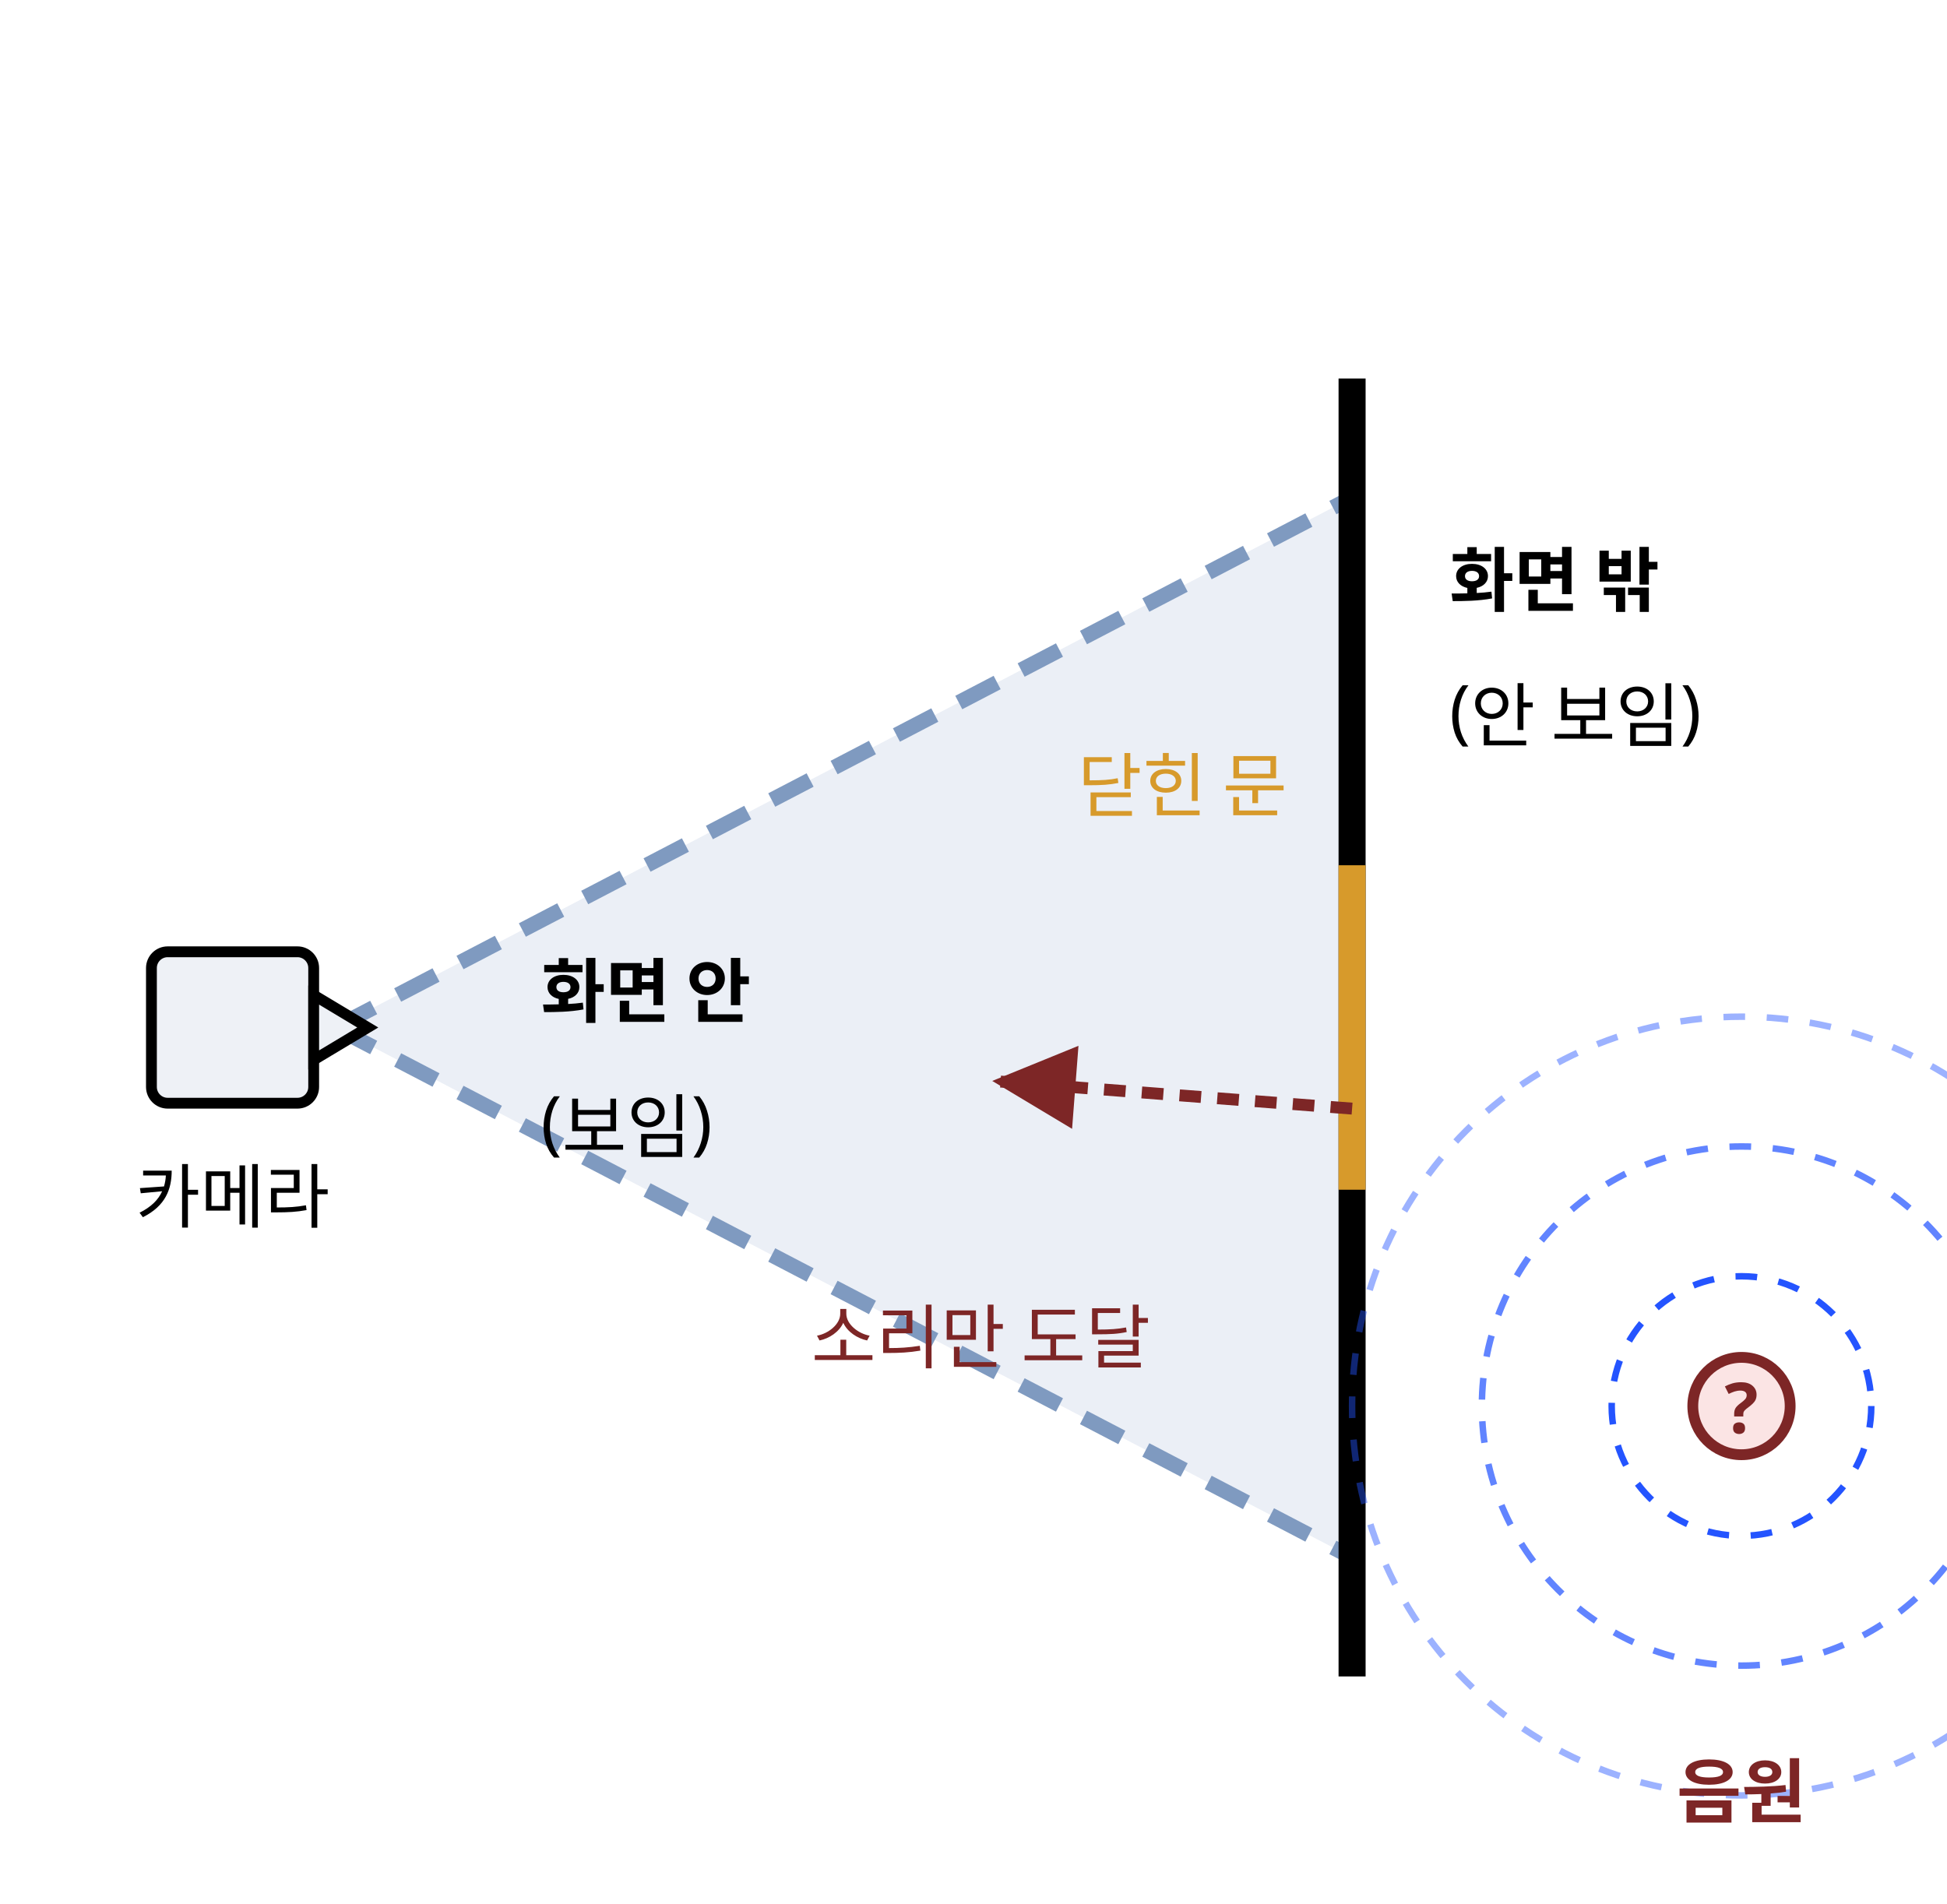
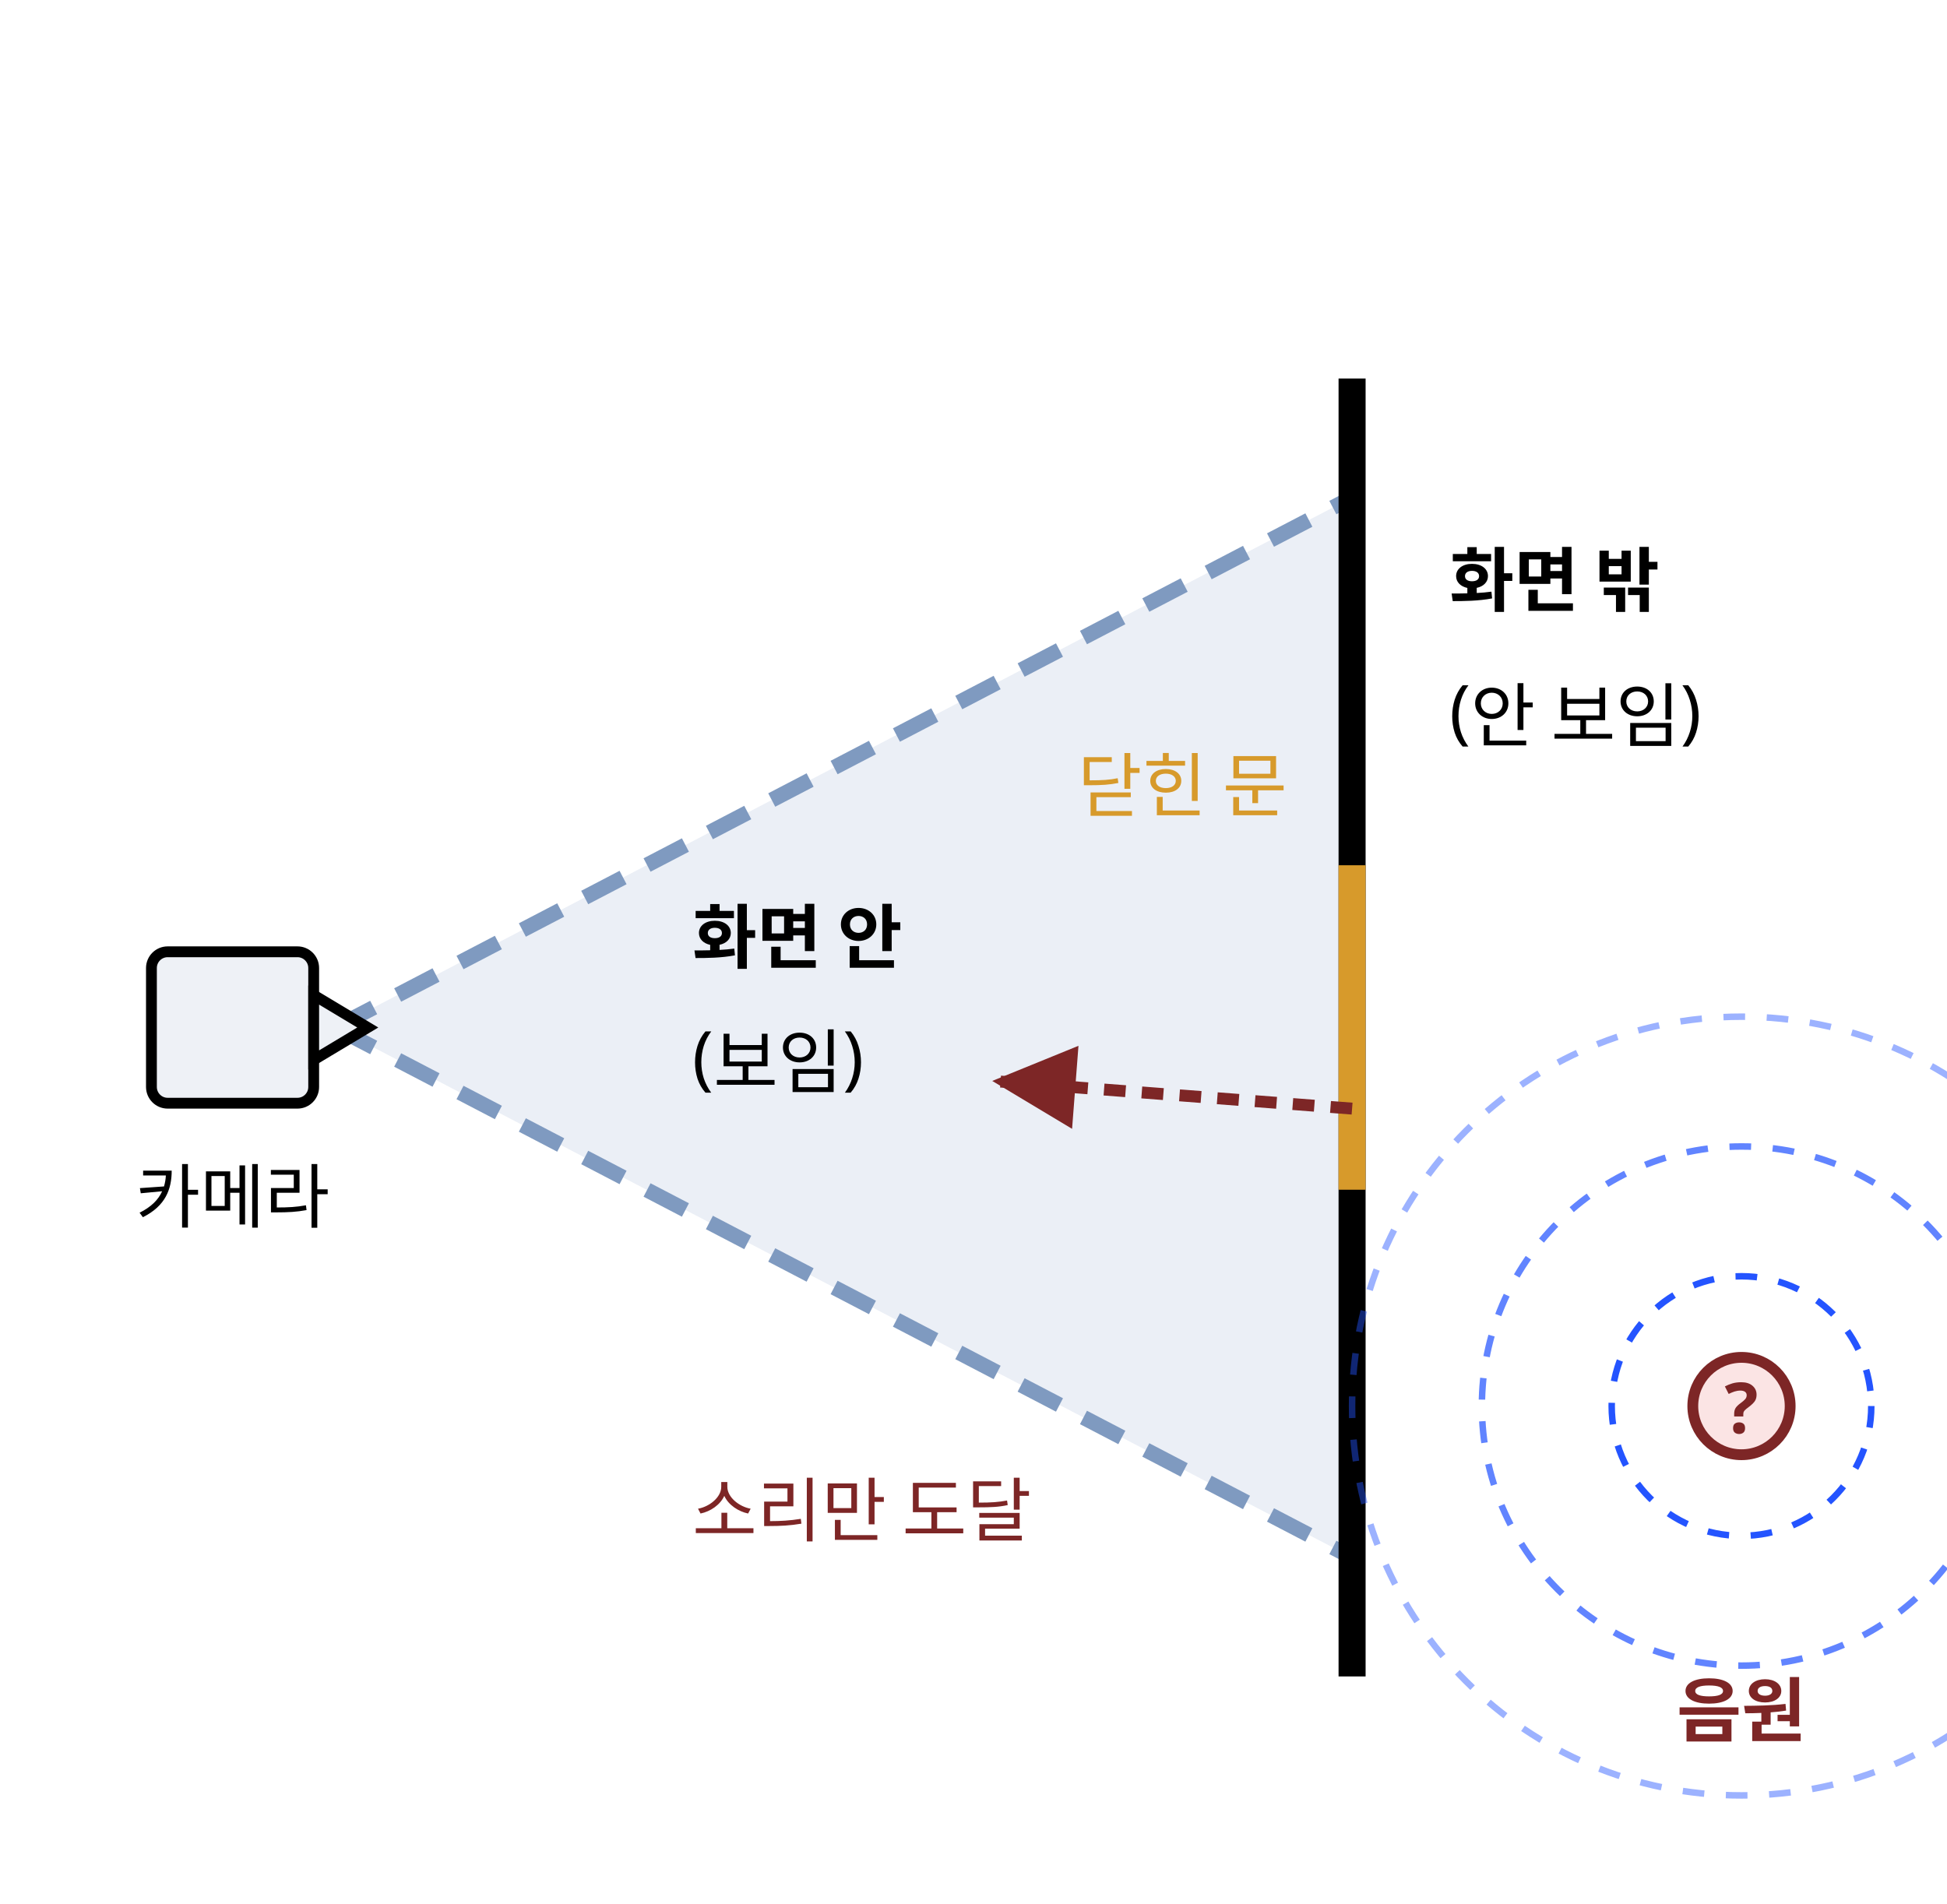
<svg xmlns="http://www.w3.org/2000/svg" class="si si-illus" viewBox="0 0 360 352" style="max-width:360px;color:var(--si-ink,var(--text,#1f2328))" role="img" aria-labelledby="acousmatic-sound-t" font-family="'Pretendard','Noto Sans KR','Apple SD Gothic Neo',sans-serif" font-size="13" fill="currentColor">
  <defs>
    <marker id="acousmatic-sound-ar" viewBox="0 0 10 10" refX="9" refY="5" markerWidth="7" markerHeight="7" orient="auto-start-reverse">
      <path d="M0,0L10,5L0,10z" style="fill:var(--si-limit,#7d2626)" />
    </marker>
  </defs>
  <polygon points="62,190 250,92 250,288" style="stroke:none;fill:var(--si-blue-f,#dde5f0)" stroke-width="1.2" fill-opacity="0.6" />
  <line x1="62" y1="190" x2="250" y2="92" style="stroke:var(--si-blue-s,#7f9ac0);fill:none" stroke-width="2.8" stroke-dasharray="8 5" />
  <line x1="62" y1="190" x2="250" y2="288" style="stroke:var(--si-blue-s,#7f9ac0);fill:none" stroke-width="2.8" stroke-dasharray="8 5" />
  <rect x="28" y="176" width="30" height="28" rx="3" style="stroke:currentColor;fill:var(--si-gray-f,#eef1f6)" stroke-width="2" />
  <polygon points="58,184 68,190 58,196" style="stroke:currentColor;fill:var(--si-gray-f,#eef1f6)" stroke-width="2" />
  <text x="43" y="226" text-anchor="middle">카메라</text>
  <line x1="250" y1="70" x2="250" y2="310" style="stroke:currentColor;fill:none" stroke-width="5" />
  <line x1="250" y1="160" x2="250" y2="220" style="stroke:var(--si-amber-s,#d79a2b);fill:none" stroke-width="5" />
  <text x="238" y="150" text-anchor="end" style="fill:var(--si-amber-s,#d79a2b)">닫힌 문</text>
-   <text x="100" y="188" font-weight="700">화면 안</text>
-   <text x="100" y="212">(보임)</text>
+   <text x="128" y="178" font-weight="700">화면 안</text>
+   <text x="128" y="200">(보임)</text>
  <g>
    <circle cx="322" cy="260" r="24" style="stroke:var(--si-accent,#2454ff);fill:none" stroke-width="1.2" stroke-dasharray="4 4" opacity="1" />
    <circle cx="322" cy="260" r="48" style="stroke:var(--si-accent,#2454ff);fill:none" stroke-width="1.2" stroke-dasharray="4 4" opacity="0.72" />
    <circle cx="322" cy="260" r="72" style="stroke:var(--si-accent,#2454ff);fill:none" stroke-width="1.2" stroke-dasharray="4 4" opacity="0.45" />
  </g>
  <circle cx="322" cy="260" r="9" style="stroke:var(--si-limit,#7d2626);fill:var(--si-rose-f,#fbe4e4)" stroke-width="2" />
  <text x="322" y="265" text-anchor="middle" font-weight="700" style="fill:var(--si-limit,#7d2626)">?</text>
-   <text x="322" y="336" text-anchor="middle" font-weight="700" style="fill:var(--si-limit,#7d2626)">음원</text>
+   <text x="322" y="321" text-anchor="middle" font-weight="700" style="fill:var(--si-limit,#7d2626)">음원</text>
  <text x="268" y="112" font-weight="700">화면 밖</text>
  <text x="268" y="136">(안 보임)</text>
  <line x1="250" y1="205" x2="185" y2="200" style="stroke:var(--si-limit,#7d2626);fill:none" stroke-width="2.2" stroke-dasharray="4 3" marker-end="url(#acousmatic-sound-ar)" />
-   <text x="150" y="252" style="fill:var(--si-limit,#7d2626)">소리만 도달</text>
+   <text x="128" y="284" style="fill:var(--si-limit,#7d2626)">소리만 도달</text>
</svg>
